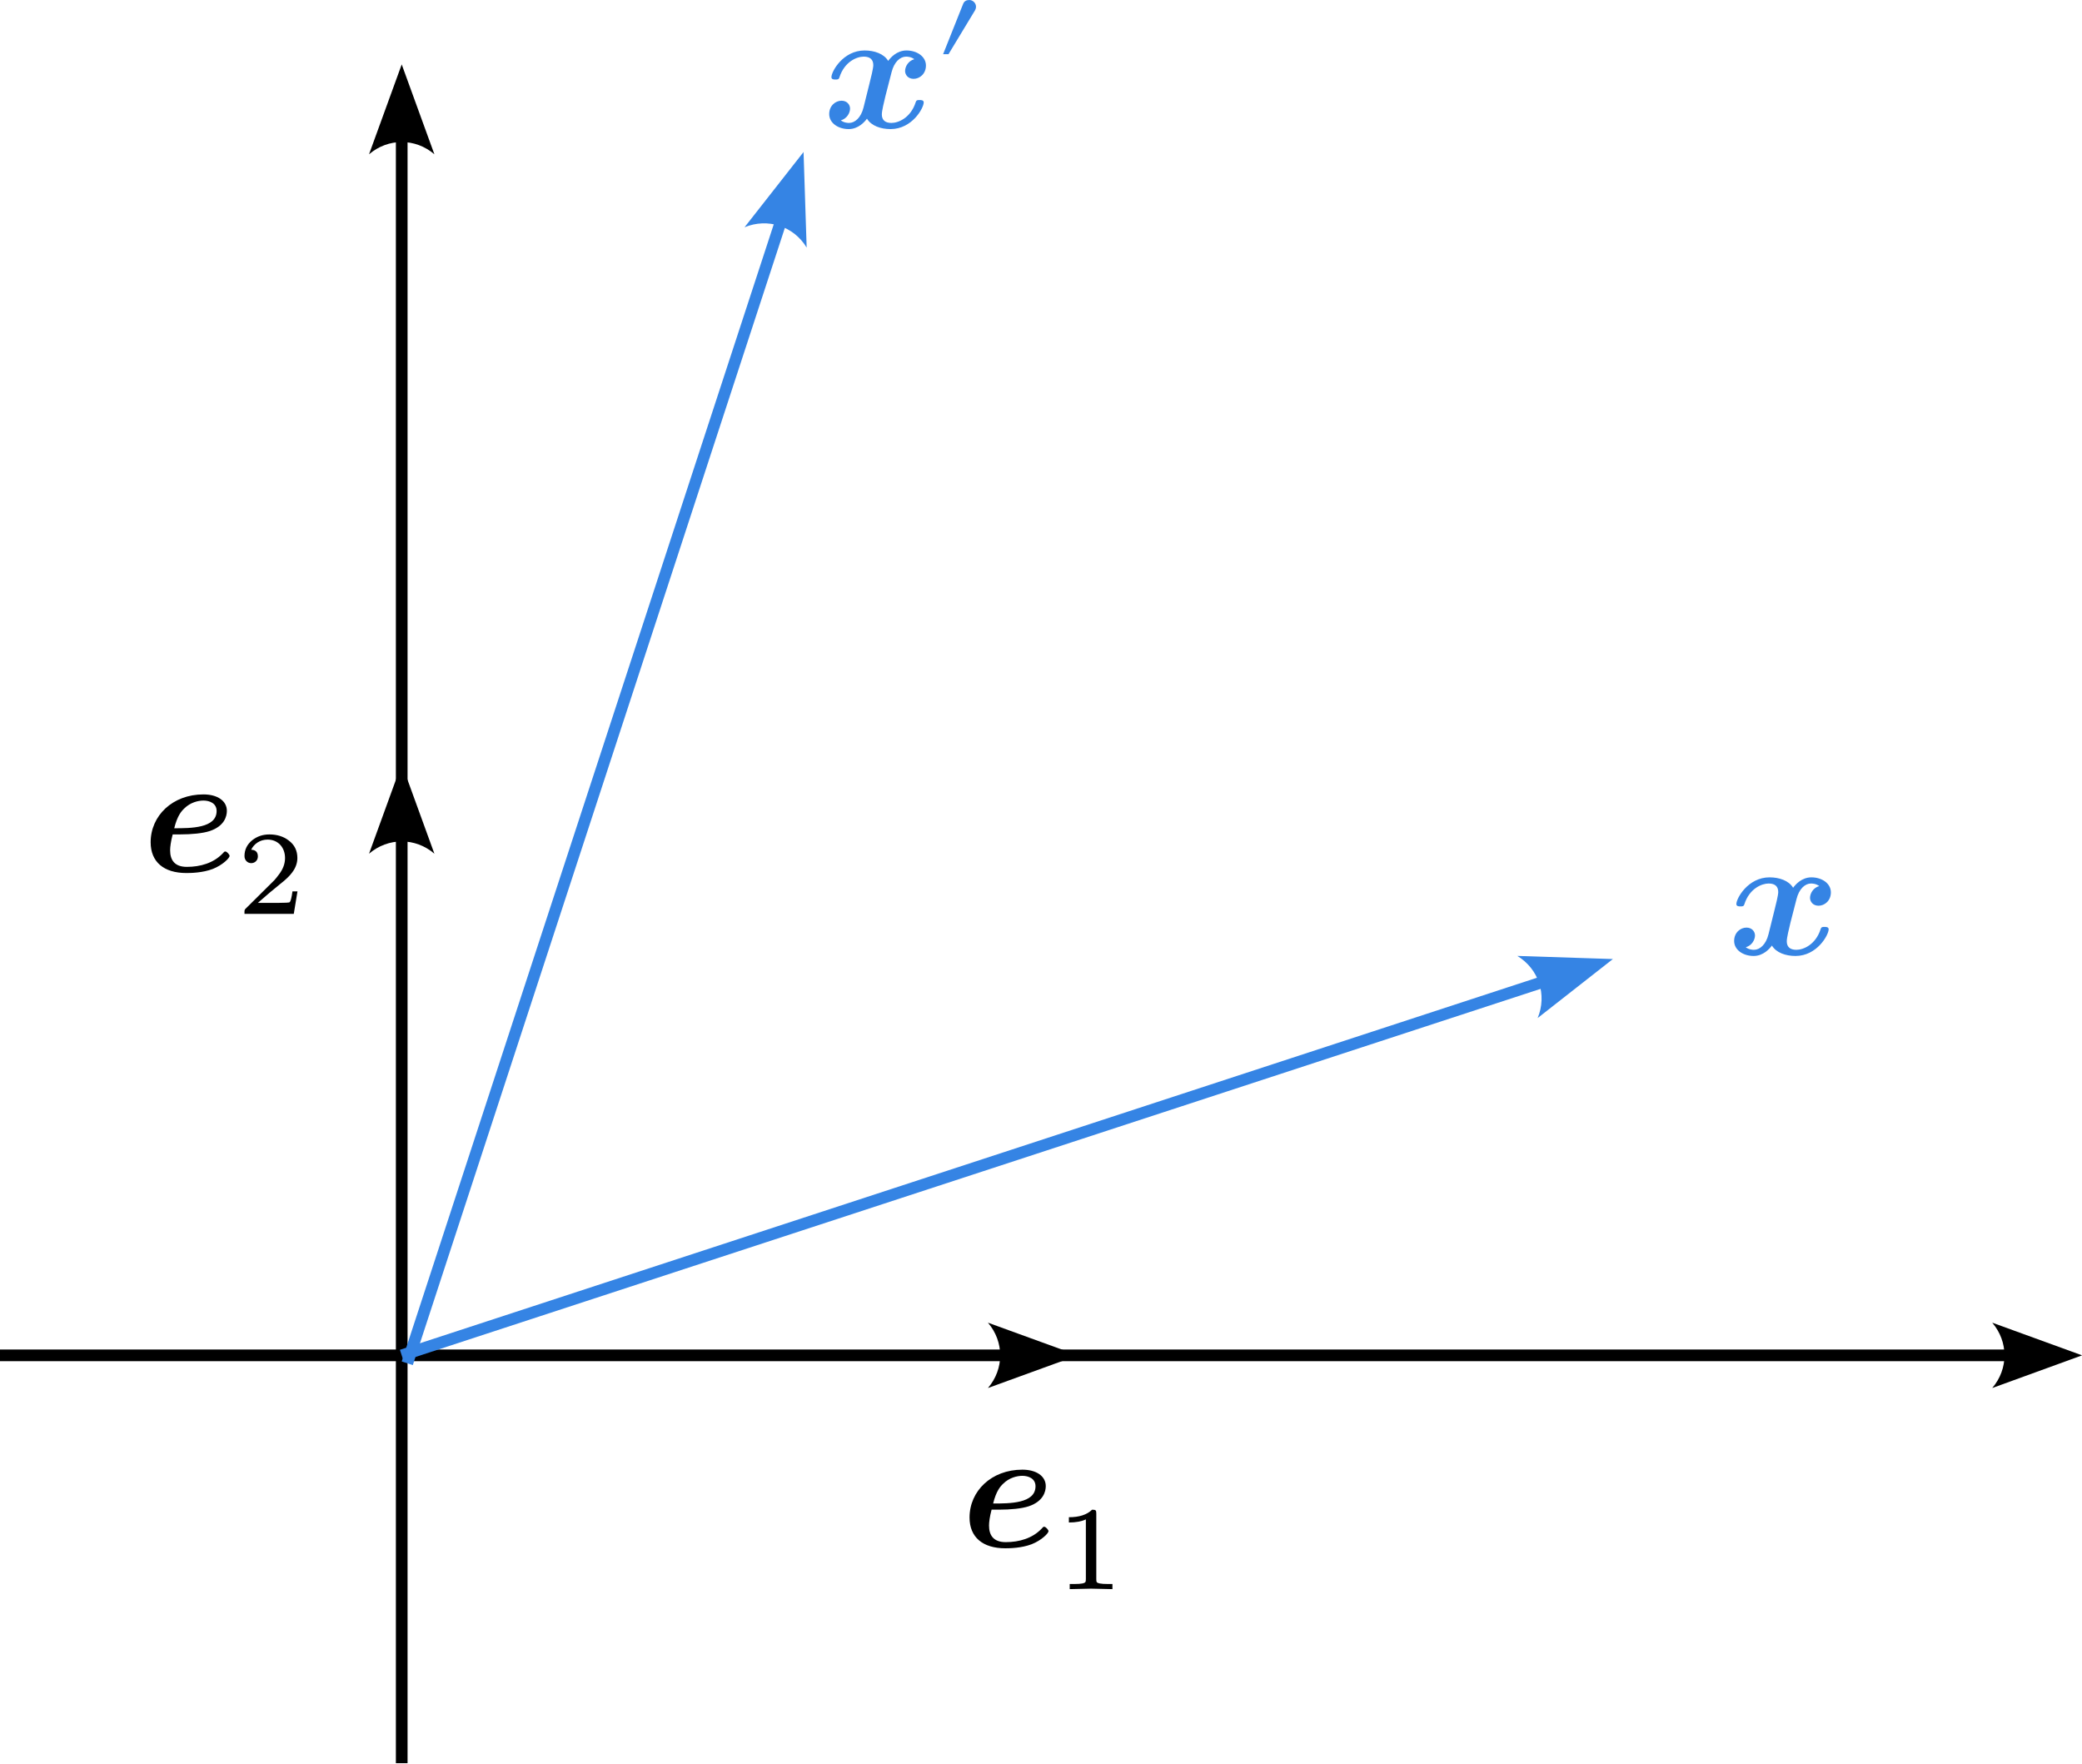
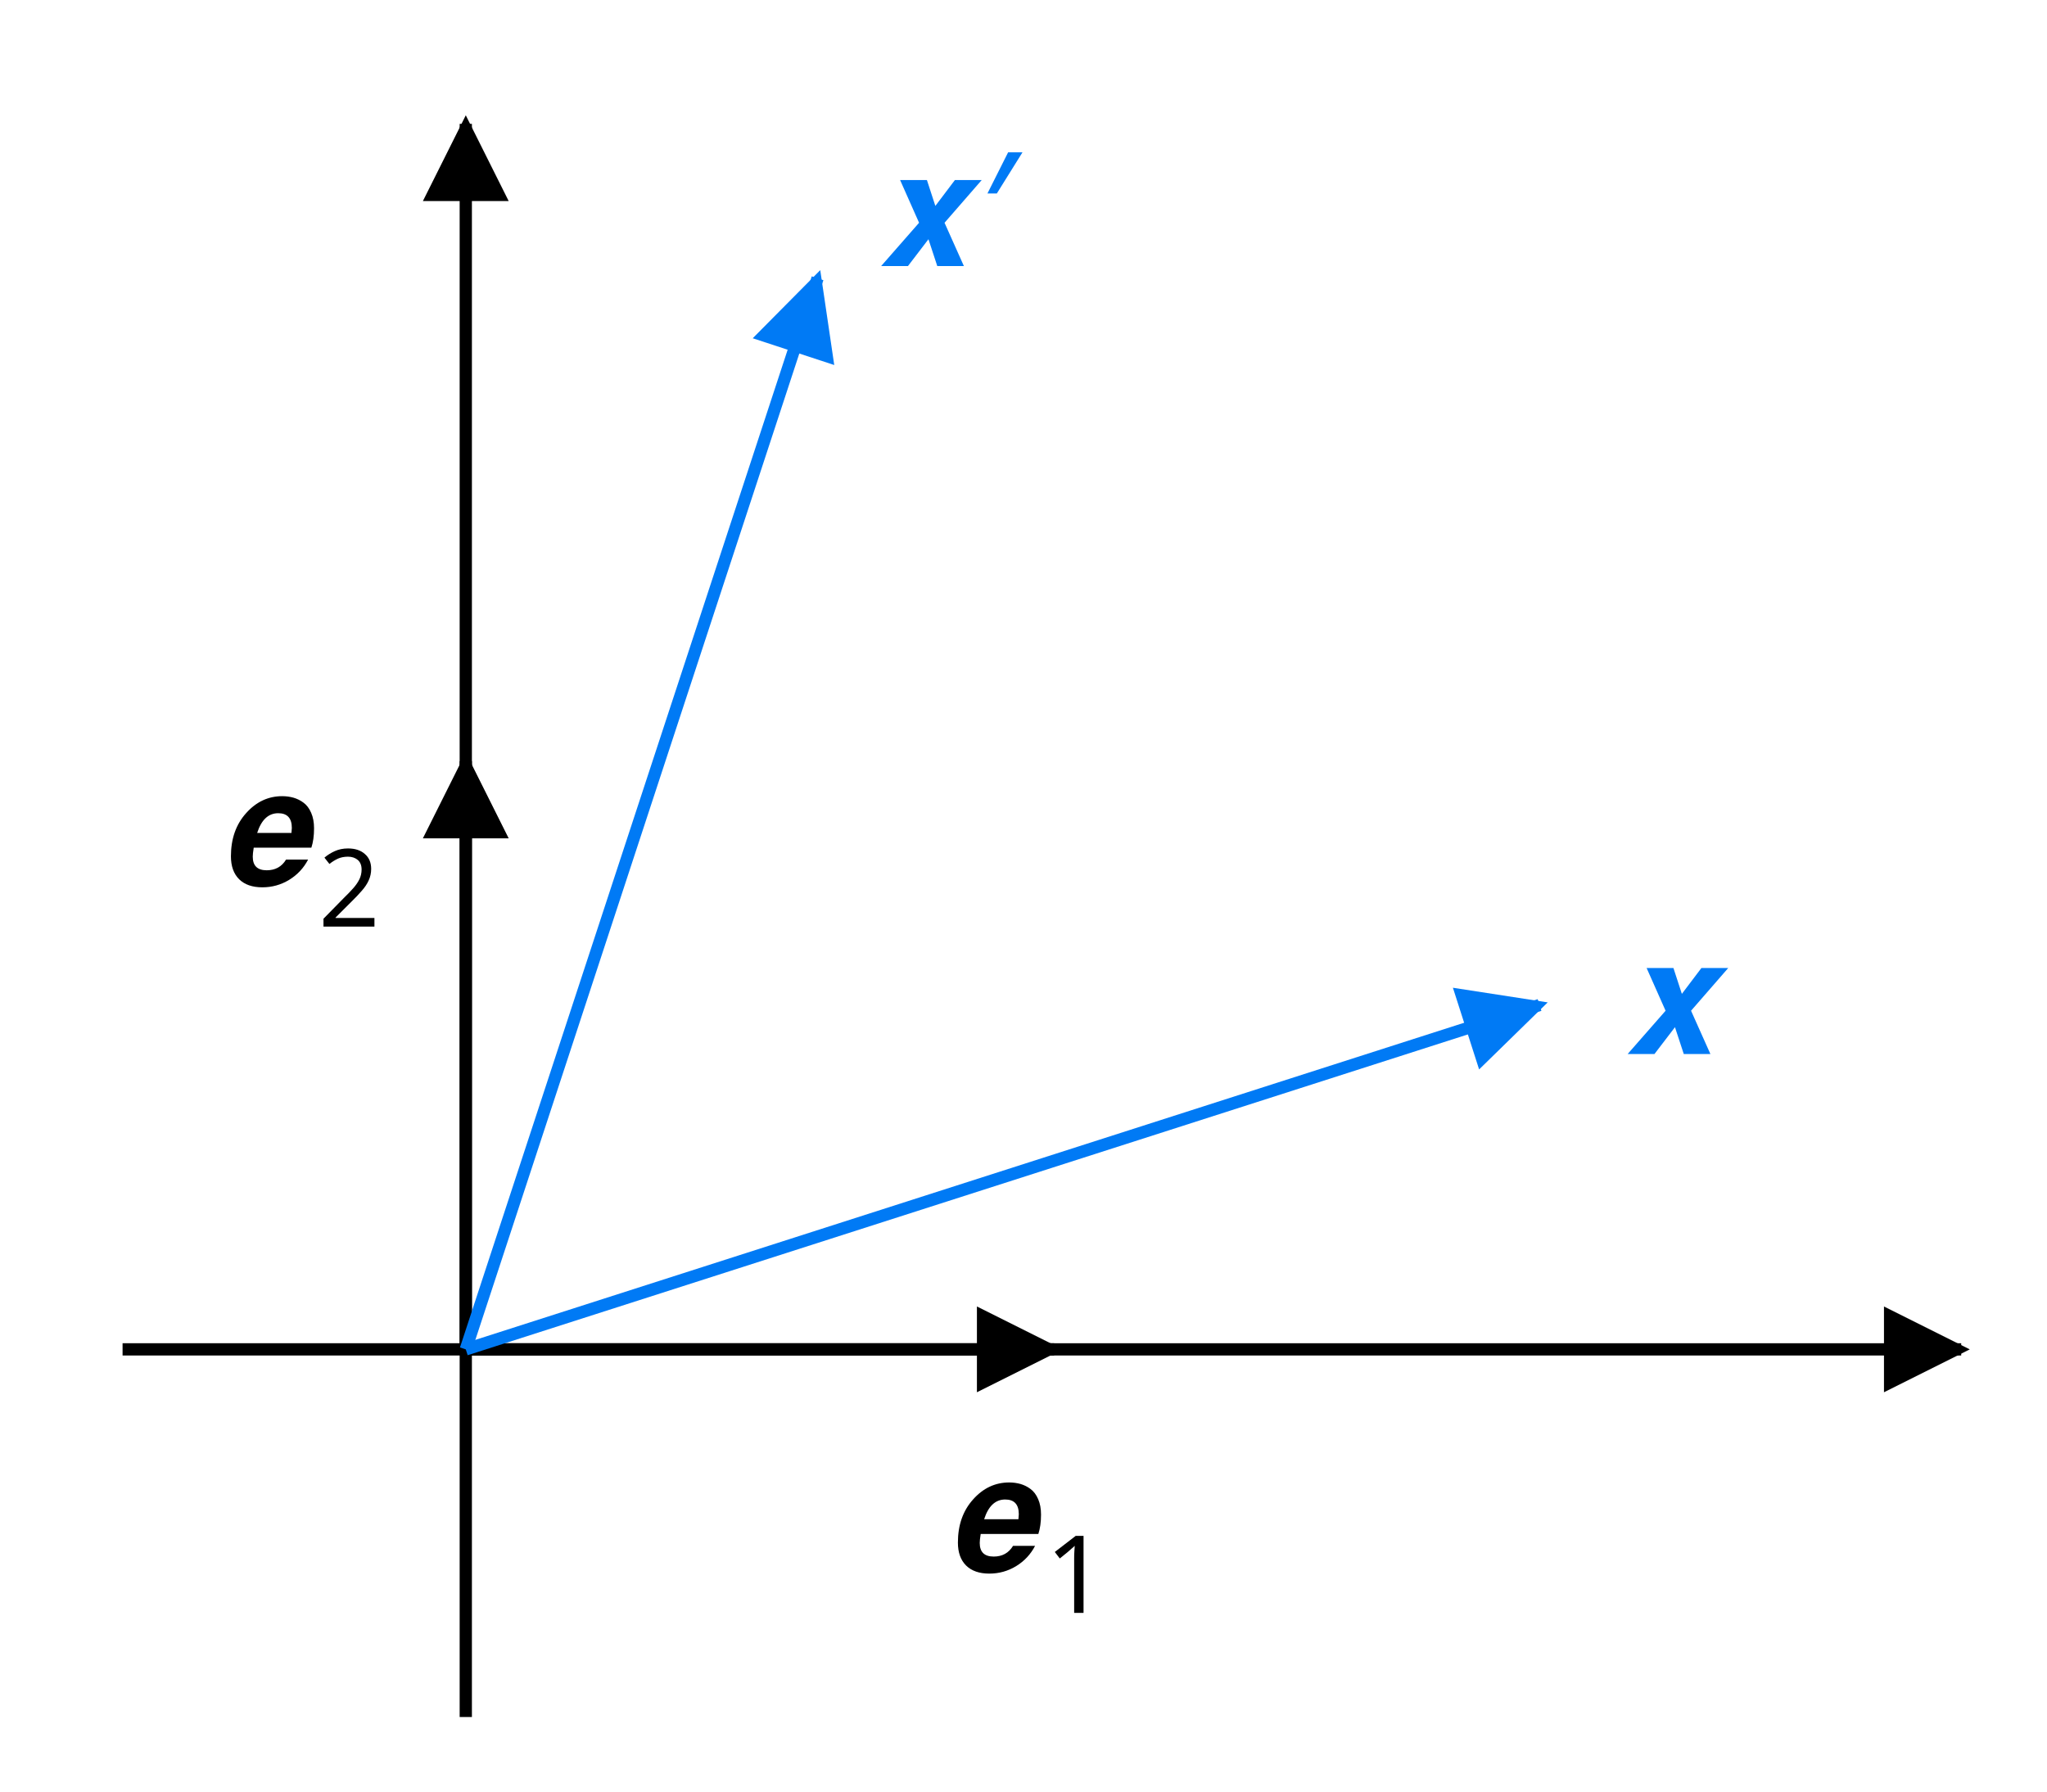
- <svg xmlns="http://www.w3.org/2000/svg" xmlns:ns1="http://www.iki.fi/pav/software/textext/" width="47.275mm" height="40.033mm" viewBox="0 0 47.275 40.033" version="1.1" id="svg1">
-   <defs id="defs1">
-     <marker style="overflow:visible" id="marker6" refX="0" refY="0" orient="auto-start-reverse" markerWidth="1" markerHeight="1" viewBox="0 0 1 1" preserveAspectRatio="xMidYMid">
-       <path transform="scale(0.7)" d="M -2,-4 9,0 -2,4 c 2,-2.33 2,-5.66 0,-8 z" style="fill:context-stroke;fill-rule:evenodd;stroke:none" id="path6" />
+ <svg xmlns="http://www.w3.org/2000/svg" width="46.6mm" height="40.8mm" viewBox="0 0 167 146" version="1.1">
+   <defs>
+     <marker id="vectord8e1-headblack" viewBox="0 0 10 10" refX="9" refY="5" markerWidth="7" markerHeight="7" orient="auto-start-reverse">
+       <path d="M 0 0 L 10 5 L 0 10 z" fill="#000000" stroke="none" />
    </marker>
-     <marker style="overflow:visible" id="marker4" refX="0" refY="0" orient="auto-start-reverse" markerWidth="1" markerHeight="1" viewBox="0 0 1 1" preserveAspectRatio="xMidYMid">
-       <path transform="scale(0.7)" d="M -2,-4 9,0 -2,4 c 2,-2.33 2,-5.66 0,-8 z" style="fill:context-stroke;fill-rule:evenodd;stroke:none" id="path4" />
-     </marker>
-     <marker style="overflow:visible" id="ConcaveTriangle" refX="0" refY="0" orient="auto-start-reverse" markerWidth="1" markerHeight="1" viewBox="0 0 1 1" preserveAspectRatio="xMidYMid">
-       <path transform="scale(0.7)" d="M -2,-4 9,0 -2,4 c 2,-2.33 2,-5.66 0,-8 z" style="fill:context-stroke;fill-rule:evenodd;stroke:none" id="path7" />
+     <marker id="vectord8e1-headblue" viewBox="0 0 10 10" refX="9" refY="5" markerWidth="7" markerHeight="7" orient="auto-start-reverse">
+       <path d="M 0 0 L 10 5 L 0 10 z" fill="#007AF5" stroke="none" />
    </marker>
  </defs>
-   <g id="layer1" transform="translate(-16.4464,-8.614981)">
-     <path style="fill:none;stroke:#000000;stroke-width:0.265;stroke-miterlimit:4.1;marker-mid:url(#marker6);marker-end:url(#ConcaveTriangle)" d="M 25.568,48.648 V 27.627 11.747" id="path1" />
-     <path style="fill:none;stroke:#000000;stroke-width:0.265;stroke-miterlimit:4.1;marker-mid:url(#marker6);marker-end:url(#ConcaveTriangle)" d="m 16.446,39.388 h 22.804 22.804" id="path2" />
-     <path style="fill:none;stroke:#3584e4;stroke-width:0.265;stroke-miterlimit:4.1;marker-end:url(#marker4)" d="M 25.568,39.388 51.483,30.909" id="path3" />
-     <path style="fill:none;stroke:#3584e4;stroke-width:0.265;stroke-miterlimit:4.1;marker-end:url(#marker4)" d="M 25.694,39.568 34.173,13.653" id="path3-7" />
-     <g id="g899" transform="matrix(0.352778,0,0,0.352778,30.67535,2.638656)" ns1:version="1.12.0" ns1:texconverter="typst" ns1:pdfconverter="inkscape" ns1:text="$bold(x)$" ns1:scale="1.0" ns1:alignment="middle center" ns1:inkscapeversion="1.4.2" ns1:jacobian_sqrt="0.352778" style="fill:#3584e4">
-       <g id="g1536" style="fill:#3584e4">
-         <g transform="translate(70.8661,78.3791)" id="g1952" style="fill:#3584e4">
-           <g class="typst-text" transform="scale(1,-1)" id="g5455" style="fill:#3584e4">
-             <g id="g822" style="fill:#3584e4">
-               <path d="M 6.644,4.004 C 6.644,4.587 6.061,4.972 5.39,4.972 4.763,4.972 4.356,4.499 4.213,4.301 3.938,4.763 3.322,4.972 2.695,4.972 1.309,4.972 0.561,3.619 0.561,3.256 c 0,-0.154 0.165,-0.154 0.264,-0.154 0.132,0 0.209,0 0.253,0.143 C 1.397,4.246 2.189,4.576 2.64,4.576 3.058,4.576 3.256,4.378 3.256,4.026 3.256,3.817 3.102,3.212 3.003,2.816 L 2.629,1.309 C 2.464,0.638 2.068,0.308 1.694,0.308 c -0.055,0 -0.308,0 -0.528,0.165 C 1.562,0.583 1.76,0.957 1.76,1.232 1.76,1.474 1.573,1.738 1.21,1.738 0.825,1.738 0.418,1.419 0.418,0.88 0.418,0.297 1.001,-0.088 1.672,-0.088 2.299,-0.088 2.706,0.385 2.849,0.583 3.124,0.121 3.74,-0.088 4.367,-0.088 c 1.386,0 2.134,1.353 2.134,1.716 0,0.154 -0.165,0.154 -0.264,0.154 -0.132,0 -0.209,0 -0.253,-0.143 C 5.665,0.638 4.873,0.308 4.422,0.308 c -0.418,0 -0.616,0.198 -0.616,0.55 0,0.231 0.143,0.814 0.242,1.221 l 0.385,1.496 c 0.165,0.66 0.55,1.001 0.935,1.001 0.055,0 0.308,0 0.528,-0.165 C 5.5,4.301 5.302,3.927 5.302,3.652 5.302,3.41 5.489,3.146 5.852,3.146 6.237,3.146 6.644,3.465 6.644,4.004 Z" id="path975" style="fill:#3584e4" />
-             </g>
-           </g>
-         </g>
-       </g>
-       <defs id="defs5488" />
-     </g>
-     <g id="g899-0" transform="matrix(0.352778,0,0,0.352778,10.1273,-16.1355)" ns1:version="1.12.0" ns1:texconverter="typst" ns1:pdfconverter="inkscape" ns1:text="$bold(x')$" ns1:scale="1.0" ns1:alignment="middle center" ns1:inkscapeversion="1.4.2" ns1:jacobian_sqrt="0.352778" style="fill:#3584e4;stroke-width:0">
-       <g id="g2624" style="fill:#3584e4;stroke-width:0">
-         <g transform="translate(70.8661,78.3791)" id="g5564" style="fill:#3584e4;stroke-width:0">
-           <g class="typst-text" transform="scale(1,-1)" id="g4038" style="fill:#3584e4;stroke-width:0">
-             <g id="g8309" style="fill:#3584e4;stroke-width:0">
-               <path d="M 6.644,4.004 C 6.644,4.587 6.061,4.972 5.39,4.972 4.763,4.972 4.356,4.499 4.213,4.301 3.938,4.763 3.322,4.972 2.695,4.972 1.309,4.972 0.561,3.619 0.561,3.256 c 0,-0.154 0.165,-0.154 0.264,-0.154 0.132,0 0.209,0 0.253,0.143 C 1.397,4.246 2.189,4.576 2.64,4.576 3.058,4.576 3.256,4.378 3.256,4.026 3.256,3.817 3.102,3.212 3.003,2.816 L 2.629,1.309 C 2.464,0.638 2.068,0.308 1.694,0.308 c -0.055,0 -0.308,0 -0.528,0.165 C 1.562,0.583 1.76,0.957 1.76,1.232 1.76,1.474 1.573,1.738 1.21,1.738 0.825,1.738 0.418,1.419 0.418,0.88 0.418,0.297 1.001,-0.088 1.672,-0.088 2.299,-0.088 2.706,0.385 2.849,0.583 3.124,0.121 3.74,-0.088 4.367,-0.088 c 1.386,0 2.134,1.353 2.134,1.716 0,0.154 -0.165,0.154 -0.264,0.154 -0.132,0 -0.209,0 -0.253,-0.143 C 5.665,0.638 4.873,0.308 4.422,0.308 c -0.418,0 -0.616,0.198 -0.616,0.55 0,0.231 0.143,0.814 0.242,1.221 l 0.385,1.496 c 0.165,0.66 0.55,1.001 0.935,1.001 0.055,0 0.308,0 0.528,-0.165 C 5.5,4.301 5.302,3.927 5.302,3.652 5.302,3.41 5.489,3.146 5.852,3.146 6.237,3.146 6.644,3.465 6.644,4.004 Z" id="path9401" style="fill:#3584e4;stroke-width:0" />
-             </g>
-           </g>
-         </g>
-         <g transform="translate(78.1151,74.3861)" id="g3567" style="fill:#3584e4;stroke-width:0">
-           <g class="typst-text" transform="scale(1,-1)" id="g4023" style="fill:#3584e4;stroke-width:0">
-             <g id="g2308" style="fill:#3584e4;stroke-width:0">
-               <path d="m 2.187,4.227 c -0.193,0 -0.323,-0.077 -0.393,-0.239 L 0.5,0.739 H 0.847 l 1.709,2.826 c 0.038,0.069 0.062,0.146 0.062,0.231 0,0.231 -0.2,0.431 -0.431,0.431 z" id="path4652" style="fill:#3584e4;stroke-width:0" />
-             </g>
-           </g>
-         </g>
-       </g>
-       <defs id="defs4782" style="fill:#3584e4;stroke-width:0" />
-     </g>
-     <g id="g9380" transform="matrix(0.352778,0,0,0.352778,13.27125,16.08716)" ns1:version="1.12.0" ns1:texconverter="typst" ns1:pdfconverter="inkscape" ns1:text="$bold(e)_1$" ns1:scale="1.0" ns1:alignment="middle center" ns1:inkscapeversion="1.4.2" ns1:jacobian_sqrt="0.352778" style="fill:#000000">
-       <g id="g2131" style="fill:#000000">
-         <g transform="translate(70.8661,78.3791)" id="g7930" style="fill:#000000">
-           <g class="typst-text" transform="scale(1,-1)" id="g1091" style="fill:#000000">
-             <g id="g3896" style="fill:#000000">
-               <path d="M 5.621,1.012 C 5.621,1.1 5.445,1.298 5.346,1.298 5.28,1.298 5.258,1.265 5.181,1.177 4.587,0.55 3.729,0.308 2.871,0.308 c -0.792,0 -1.078,0.44 -1.078,1.067 0,0.209 0.044,0.572 0.165,1.023 h 0.484 c 0.737,0 1.452,0.066 1.914,0.22 0.935,0.319 1.089,0.946 1.089,1.298 0,0.638 -0.605,1.056 -1.507,1.056 -1.991,0 -3.399,-1.375 -3.399,-3.08 0,-1.265 0.847,-1.98 2.299,-1.98 0.286,0 1.045,0.011 1.705,0.264 C 5.181,0.429 5.621,0.88 5.621,1.012 Z M 4.785,3.905 c 0,-1.111 -1.661,-1.111 -2.728,-1.111 0.198,0.803 0.462,1.1 0.649,1.276 0.385,0.385 0.891,0.506 1.232,0.506 0.396,0 0.847,-0.176 0.847,-0.671 z" id="path473" style="fill:#000000" />
-             </g>
-           </g>
-         </g>
-         <g transform="translate(76.9601,81.0961)" id="g2959" style="fill:#000000">
-           <g class="typst-text" transform="scale(1,-1)" id="g5394" style="fill:#000000">
-             <g id="g3430" style="fill:#000000">
-               <path d="M 2.333,5.113 C 2.002,4.789 1.509,4.628 0.839,4.628 V 4.289 c 0.454,0 0.816,0.069 1.093,0.2 V 0.654 C 1.933,0.554 1.925,0.493 1.902,0.462 1.863,0.377 1.632,0.331 1.209,0.331 H 0.893 V 0 L 2.264,0.031 3.642,0 V 0.331 H 3.326 C 2.903,0.331 2.672,0.377 2.626,0.462 2.61,0.493 2.603,0.554 2.603,0.654 v 4.212 c 0,0.208 -0.031,0.246 -0.27,0.246 z" id="path2600" style="fill:#000000" />
-             </g>
-           </g>
-         </g>
-       </g>
-       <defs id="defs6179" />
-     </g>
-     <g id="g9380-5" transform="matrix(0.352778,0,0,0.352778,-5.32312,0.7554421)" ns1:version="1.12.0" ns1:texconverter="typst" ns1:pdfconverter="inkscape" ns1:text="$bold(e)_2$" ns1:scale="1.0" ns1:alignment="middle center" ns1:inkscapeversion="1.4.2" ns1:jacobian_sqrt="0.352778" style="fill:#000000">
-       <g id="g6870" style="fill:#000000">
-         <g transform="translate(70.8661,78.3791)" id="g8003" style="fill:#000000">
-           <g class="typst-text" transform="scale(1,-1)" id="g8365" style="fill:#000000">
-             <g id="g3216" style="fill:#000000">
-               <path d="M 5.621,1.012 C 5.621,1.1 5.445,1.298 5.346,1.298 5.28,1.298 5.258,1.265 5.181,1.177 4.587,0.55 3.729,0.308 2.871,0.308 c -0.792,0 -1.078,0.44 -1.078,1.067 0,0.209 0.044,0.572 0.165,1.023 h 0.484 c 0.737,0 1.452,0.066 1.914,0.22 0.935,0.319 1.089,0.946 1.089,1.298 0,0.638 -0.605,1.056 -1.507,1.056 -1.991,0 -3.399,-1.375 -3.399,-3.08 0,-1.265 0.847,-1.98 2.299,-1.98 0.286,0 1.045,0.011 1.705,0.264 C 5.181,0.429 5.621,0.88 5.621,1.012 Z M 4.785,3.905 c 0,-1.111 -1.661,-1.111 -2.728,-1.111 0.198,0.803 0.462,1.1 0.649,1.276 0.385,0.385 0.891,0.506 1.232,0.506 0.396,0 0.847,-0.176 0.847,-0.671 z" id="path8800" style="fill:#000000" />
-             </g>
-           </g>
-         </g>
-         <g transform="translate(76.9601,81.0961)" id="g3299" style="fill:#000000">
-           <g class="typst-text" transform="scale(1,-1)" id="g8991" style="fill:#000000">
-             <g id="g932" style="fill:#000000">
-               <path d="m 0.916,3.265 c 0.246,0 0.431,0.185 0.431,0.431 0,0.277 -0.146,0.423 -0.431,0.431 0.169,0.362 0.554,0.654 1.055,0.654 0.678,0 1.124,-0.508 1.124,-1.186 C 3.095,3.226 2.965,2.872 2.695,2.526 2.564,2.349 2.464,2.225 2.395,2.156 L 0.57,0.346 C 0.47,0.254 0.485,0.231 0.485,0 H 3.658 L 3.896,1.448 H 3.573 C 3.519,1.04 3.457,0.801 3.388,0.747 3.349,0.724 3.111,0.708 2.656,0.708 H 1.347 C 1.863,1.163 2.341,1.571 2.795,1.933 3.142,2.202 3.388,2.441 3.542,2.649 3.773,2.949 3.889,3.265 3.889,3.596 3.889,4.073 3.704,4.451 3.326,4.728 2.995,4.982 2.579,5.113 2.087,5.113 1.663,5.113 1.301,4.99 0.986,4.743 0.654,4.474 0.485,4.135 0.485,3.719 c 0,-0.262 0.193,-0.454 0.431,-0.454 z" id="path8150" style="fill:#000000" />
-             </g>
-           </g>
-         </g>
-       </g>
-       <defs id="defs3502" />
-     </g>
+   <g fill="none" stroke="#000000" stroke-width="1" font-family="Micfong Sans Math, IBM Plex Sans" font-style="normal" font-size="13">
+     <path d="M 10.0 110.0 L 38.0 110.0 M 38.0 140.0 L 38.0 110.0" stroke-width="1.0" stroke-linejoin="round" />
+     <path d="M 38.0 110.0 L 160.0 110.0" stroke="#000000" stroke-width="1.0" marker-end="url(#vectord8e1-headblack)" />
+     <path d="M 38.0 110.0 L 38.0 10.0" stroke="#000000" stroke-width="1.0" marker-end="url(#vectord8e1-headblack)" />
+     <path d="M 38.0 110.0 L 86.0 110.0" stroke="#000000" stroke-width="1.0" marker-end="url(#vectord8e1-headblack)" />
+     <path d="M 38.0 110.0 L 38.0 62.0" stroke="#000000" stroke-width="1.0" marker-end="url(#vectord8e1-headblack)" />
+     <path d="M 38.0 110.0 L 125.6 81.9" stroke="#007AF5" stroke-width="1.0" marker-end="url(#vectord8e1-headblue)" />
+     <path d="M 38.0 110.0 L 66.7 22.6" stroke="#007AF5" stroke-width="1.0" marker-end="url(#vectord8e1-headblue)" />
+     <text x="84.0" y="128.0" fill="#000000" stroke="none" text-anchor="middle">𝒆<tspan font-size="8.8" dy="3.5">1</tspan>
+     </text>
+     <text x="31.0" y="72.0" fill="#000000" stroke="none" text-anchor="end">𝒆<tspan font-size="8.8" dy="3.5">2</tspan>
+     </text>
+     <text x="132.6" y="85.9" fill="#007AF5" stroke="none">𝒙</text>
+     <text x="71.7" y="21.6" fill="#007AF5" stroke="none">𝒙′</text>
  </g>
</svg>
